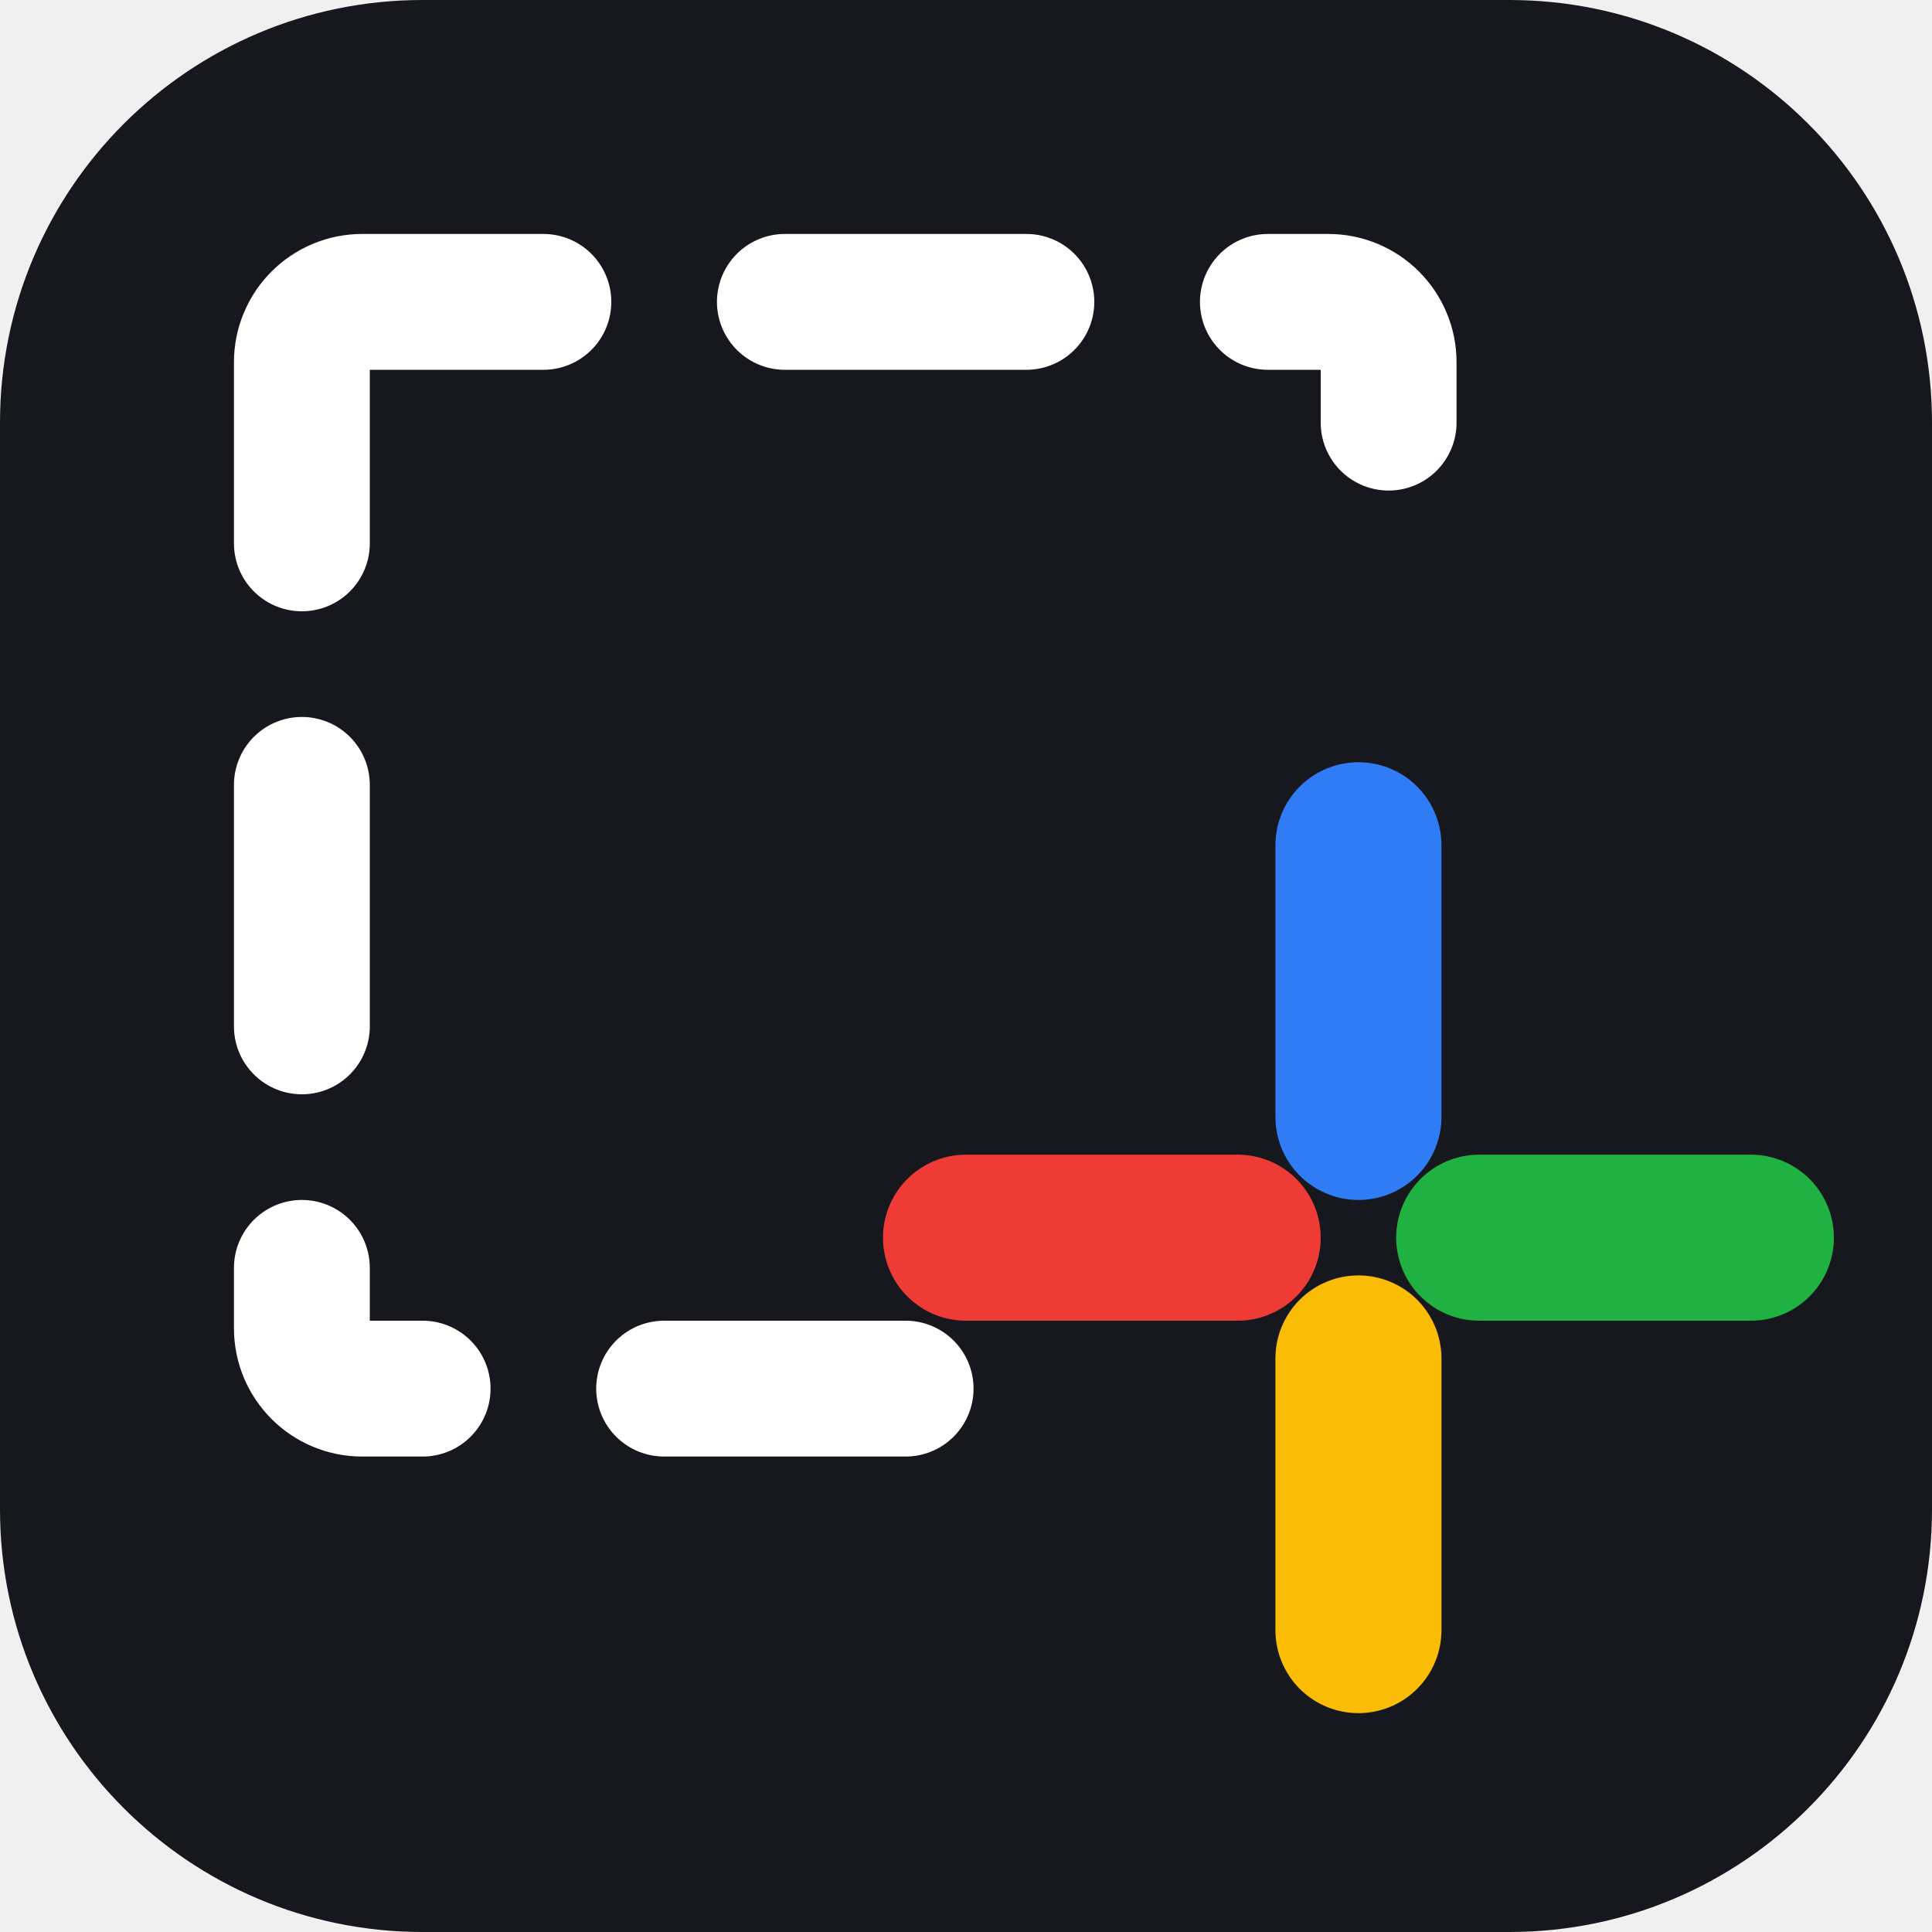
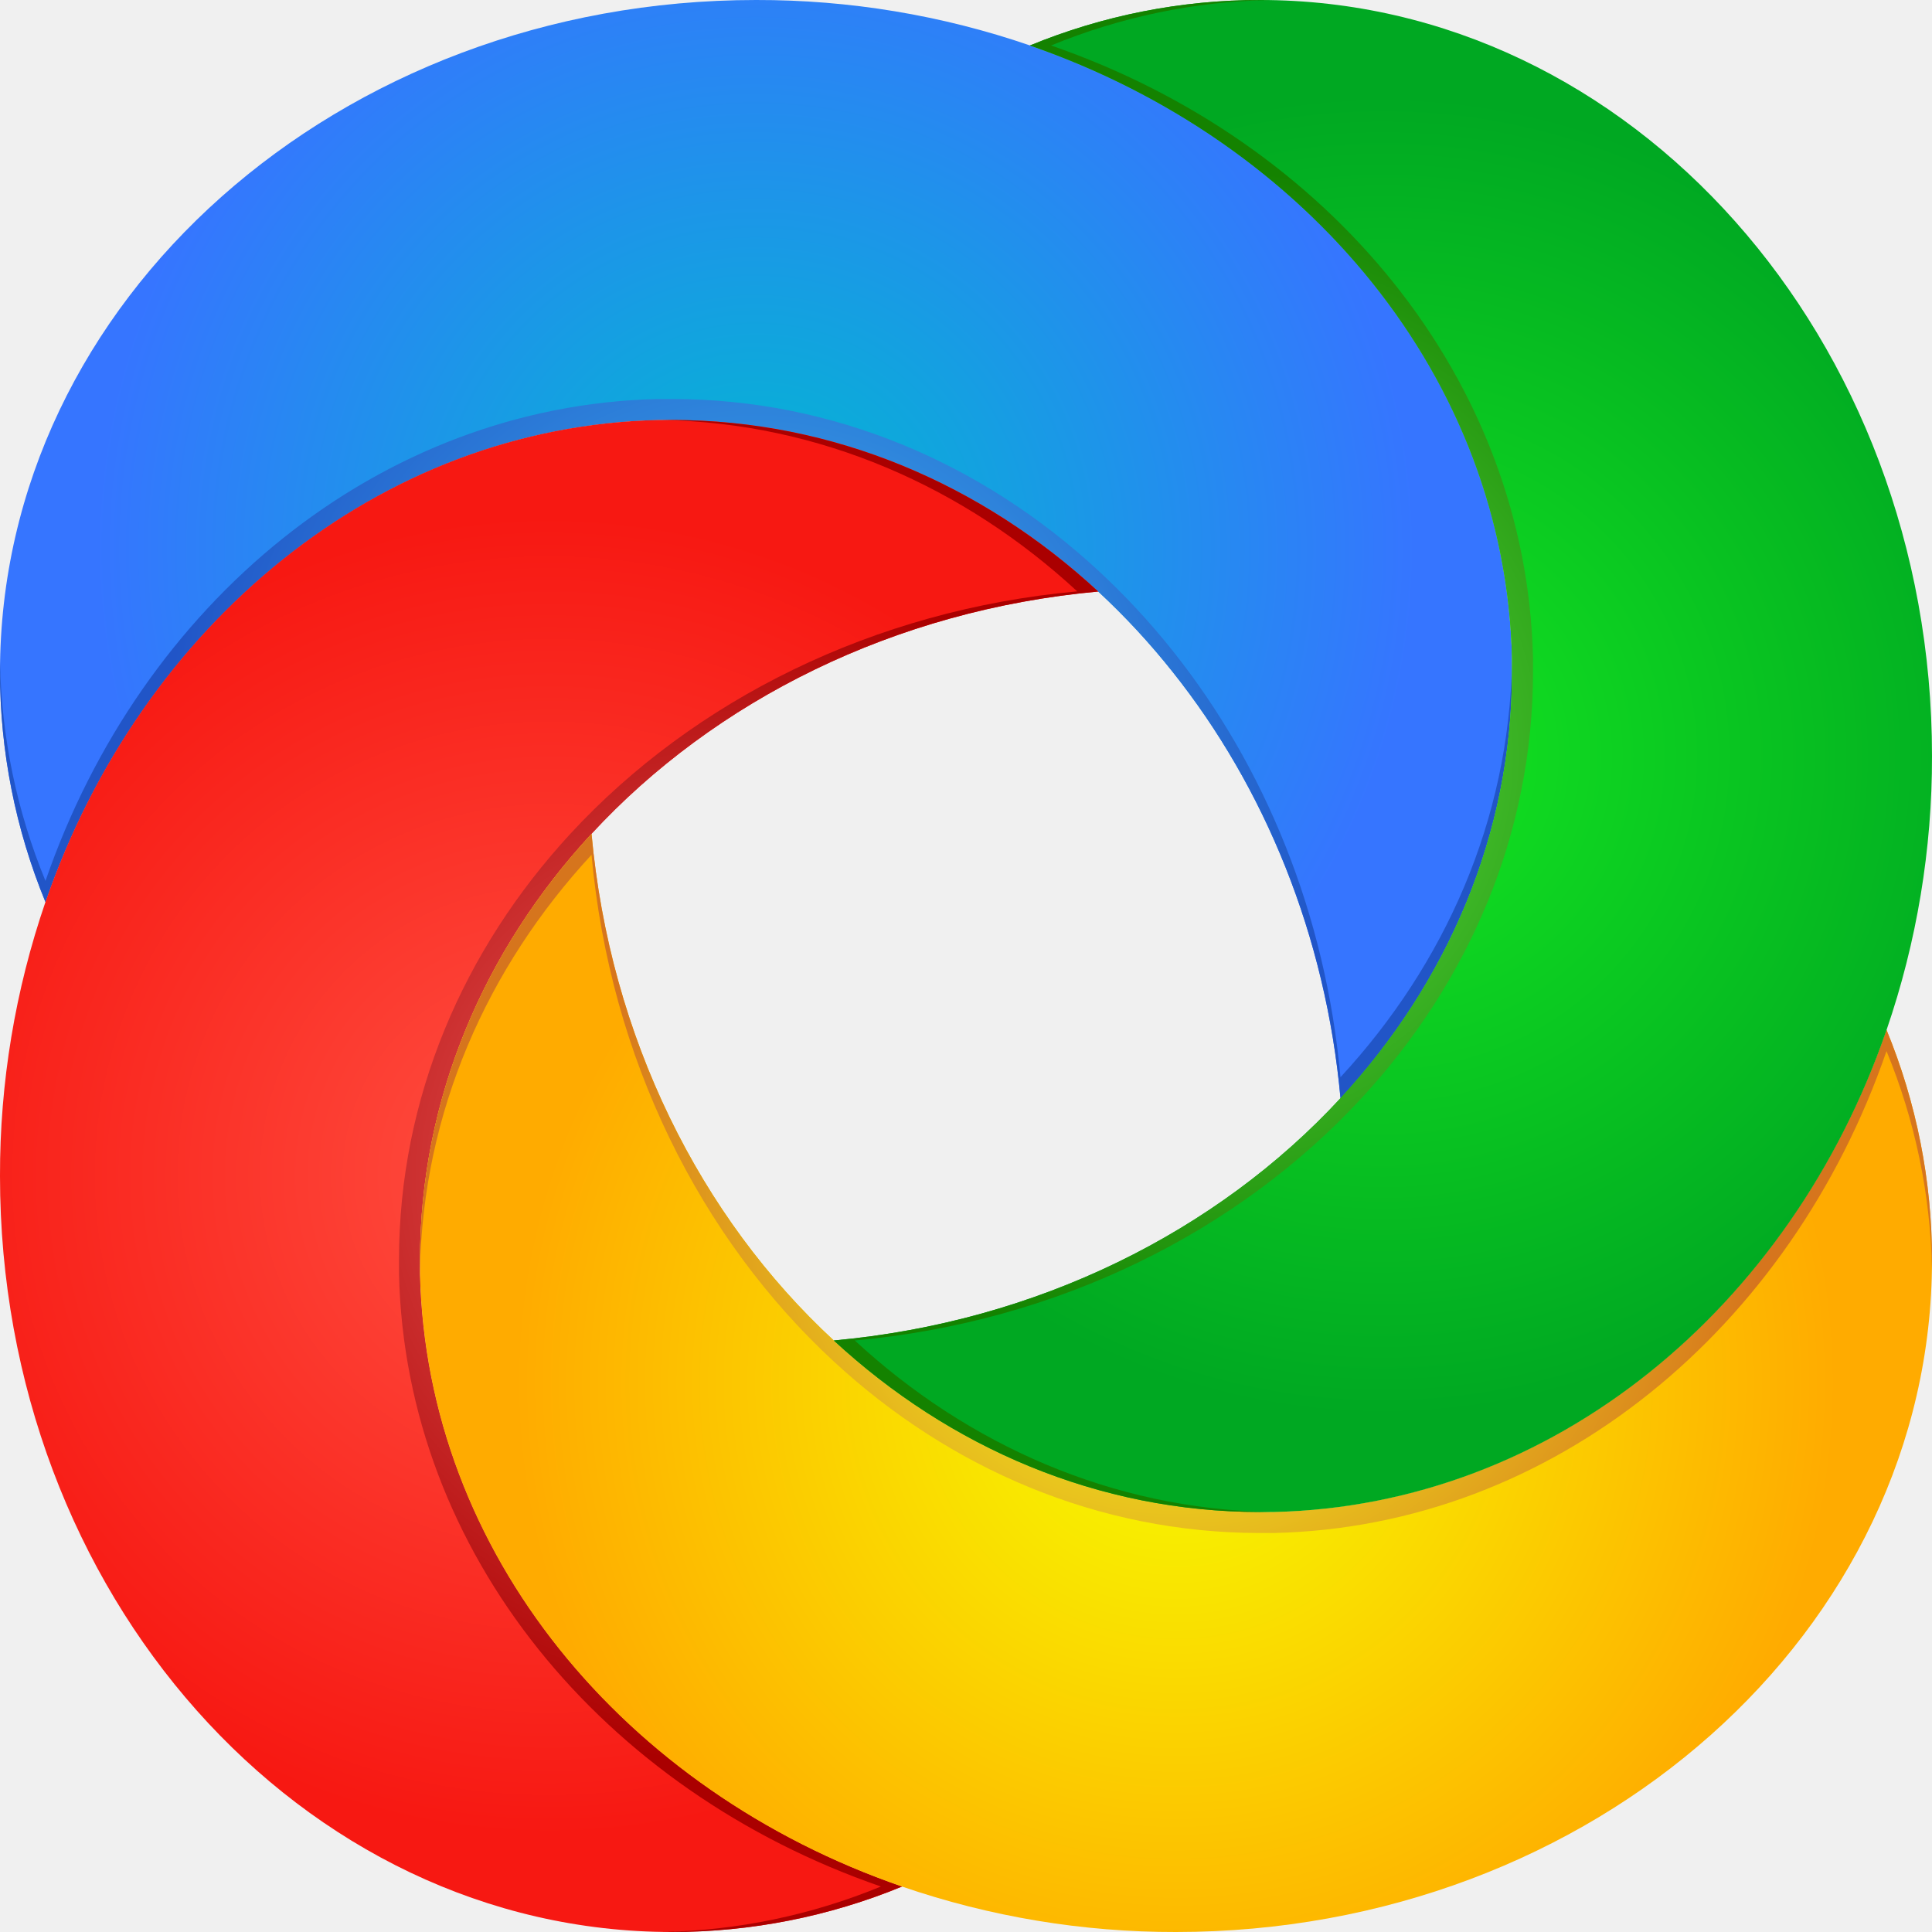
- <svg xmlns="http://www.w3.org/2000/svg" viewBox="0 0 64 64">
-   <rect width="64" height="64" rx="14" fill="#16181d" />
-   <path d="M10 18V12a2 2 0 0 1 2-2h6M26 10h8M42 10h2a2 2 0 0 1 2 2v2M10 26v8M10 42v2a2 2 0 0 0 2 2h2M22 46h8" fill="none" stroke="#ffffff" stroke-width="4.5" stroke-linecap="round" stroke-linejoin="round" />
-   <g fill="none" stroke-width="5.5" stroke-linecap="round">
-     <path d="M45 28v9" stroke="#2f7cf6" />
-     <path d="M49 41h9" stroke="#1fb141" />
-     <path d="M45 45v9" stroke="#fbbc05" />
-     <path d="M32 41h9" stroke="#ef3b36" />
-   </g>
+ <svg xmlns="http://www.w3.org/2000/svg" id="Layer_1" data-name="Layer 1" viewBox="0 0 460 460">
+   <defs>
+     <style>.cls-1{fill:url(#radial-gradient);}.cls-2{fill:url(#radial-gradient-2);}.cls-3{fill:url(#radial-gradient-3);}.cls-4{fill:url(#radial-gradient-4);}.cls-5{fill:url(#radial-gradient-5);}.cls-6{fill:url(#radial-gradient-6);}.cls-7{fill:url(#radial-gradient-7);}.cls-8{fill:url(#radial-gradient-8);}</style>
+     <radialGradient id="radial-gradient" cx="200" cy="-16032.74" r="157.31" gradientTransform="matrix(1, 0, 0, -1, 0, -15882)" gradientUnits="userSpaceOnUse">
+       <stop offset="0" stop-color="#00bacf" />
+       <stop offset="1" stop-color="#3675ff" />
+     </radialGradient>
+     <radialGradient id="radial-gradient-2" cx="200" cy="-16080.24" r="140.23" gradientTransform="matrix(1, 0, 0, -1, 0, -15882)" gradientUnits="userSpaceOnUse">
+       <stop offset="0.24" stop-color="#38a8eb" />
+       <stop offset="1" stop-color="#2155c7" />
+     </radialGradient>
+     <radialGradient id="radial-gradient-3" cx="150.74" cy="-16182" r="157.31" gradientTransform="matrix(1, 0, 0, -1, 0, -15882)" gradientUnits="userSpaceOnUse">
+       <stop offset="0" stop-color="#ff5042" />
+       <stop offset="1" stop-color="#f71812" />
+     </radialGradient>
+     <radialGradient id="radial-gradient-4" cx="198.24" cy="-16182" r="140.23" gradientTransform="matrix(1, 0, 0, -1, 0, -15882)" gradientUnits="userSpaceOnUse">
+       <stop offset="0.4" stop-color="#d94343" />
+       <stop offset="1" stop-color="#a00" />
+     </radialGradient>
+     <radialGradient id="radial-gradient-5" cx="300" cy="-16231.26" r="157.31" gradientTransform="matrix(1, 0, 0, -1, 0, -15882)" gradientUnits="userSpaceOnUse">
+       <stop offset="0" stop-color="#f6ff00" />
+       <stop offset="1" stop-color="#ffab00" />
+     </radialGradient>
+     <radialGradient id="radial-gradient-6" cx="300" cy="-16183.76" r="140.23" gradientTransform="matrix(1, 0, 0, -1, 0, -15882)" gradientUnits="userSpaceOnUse">
+       <stop offset="0.22" stop-color="#f7ff1e" />
+       <stop offset="1" stop-color="#d6751d" />
+     </radialGradient>
+     <radialGradient id="radial-gradient-7" cx="349.26" cy="-16082" r="157.31" gradientTransform="matrix(1, 0, 0, -1, 0, -15882)" gradientUnits="userSpaceOnUse">
+       <stop offset="0" stop-color="#14e620" />
+       <stop offset="1" stop-color="#00a822" />
+     </radialGradient>
+     <radialGradient id="radial-gradient-8" cx="301.76" cy="-16082" r="140.23" gradientTransform="matrix(1, 0, 0, -1, 0, -15882)" gradientUnits="userSpaceOnUse">
+       <stop offset="0.21" stop-color="#59d941" />
+       <stop offset="1" stop-color="#148200" />
+     </radialGradient>
+   </defs>
+   <path class="cls-1" d="M380,176.62c-1.55-66.46-48.68-123-114.74-145.79A199.47,199.47,0,0,0,200,20C100.59,20,20,91.63,20,180a143.93,143.93,0,0,0,10.83,54.79C53.67,168.73,110.16,121.6,176.62,120c1.12,0,2.25,0,3.38,0,38.52,0,73.87,15.32,101.48,40.84A171.24,171.24,0,0,1,299.22,180c21.92,27.53,36.42,62.7,39.95,101.53C364.68,253.87,380,218.52,380,180,380,178.87,380,177.75,380,176.62Z" transform="translate(-20 -20)" />
+   <path class="cls-2" d="M339.16,276.48c-3.53-38.83-18-74-39.95-101.53a171.24,171.24,0,0,0-17.73-19.11C253.87,130.32,218.52,115,180,115c-1.13,0-2.25,0-3.38,0-66.46,1.55-123,48.68-145.79,114.74A144,144,0,0,1,20,177.67c0,0.78,0,1.55,0,2.33a143.93,143.93,0,0,0,10.83,54.79C53.67,168.73,110.16,121.6,176.62,120c1.12,0,2.25,0,3.38,0,38.52,0,73.87,15.32,101.48,40.84A171.24,171.24,0,0,1,299.22,180c21.92,27.53,36.42,62.7,39.95,101.53C364.68,253.87,380,218.52,380,180c0-.78,0-1.55,0-2.33C379.28,215.16,364.09,249.51,339.16,276.48Z" transform="translate(-20 -20)" />
+   <path class="cls-3" d="M120,323.38c0-1.12,0-2.25,0-3.38,0-38.52,15.32-73.87,40.84-101.48,29.33-31.74,72.13-53.27,120.64-57.68C253.87,135.32,218.52,120,180,120c-1.13,0-2.25,0-3.38,0-66.46,1.55-123,48.68-145.79,114.74A199.47,199.47,0,0,0,20,300c0,99.41,71.63,180,160,180a143.93,143.93,0,0,0,54.79-10.83C168.73,446.33,121.6,389.84,120,323.38Z" transform="translate(-20 -20)" />
+   <path class="cls-4" d="M120,323.38c0-1.12,0-2.25,0-3.38,0-38.52,15.32-73.87,40.84-101.48,29.33-31.74,72.13-53.27,120.64-57.68C253.87,135.32,218.52,120,180,120c-0.78,0-1.55,0-2.33,0,37.49,0.69,71.84,15.88,98.81,40.8-48.51,4.41-91.31,25.94-120.64,57.68C130.32,246.13,115,281.48,115,320c0,1.13,0,2.25,0,3.38,1.55,66.46,48.68,123,114.74,145.79A144,144,0,0,1,177.67,480c0.78,0,1.55,0,2.33,0a143.93,143.93,0,0,0,54.79-10.83C168.73,446.33,121.6,389.84,120,323.38Z" transform="translate(-20 -20)" />
+   <path class="cls-5" d="M469.17,265.21C446.33,331.27,389.84,378.4,323.38,380c-1.12,0-2.25,0-3.38,0-38.52,0-73.87-15.32-101.48-40.84-31.74-29.33-53.27-72.13-57.68-120.64C135.32,246.13,120,281.48,120,320c0,1.13,0,2.25,0,3.38,1.55,66.46,48.68,123,114.74,145.79A199.47,199.47,0,0,0,300,480c99.41,0,180-71.63,180-160A143.93,143.93,0,0,0,469.17,265.21Z" transform="translate(-20 -20)" />
+   <path class="cls-6" d="M160.84,223.52c4.41,48.51,25.94,91.31,57.68,120.64C246.13,369.68,281.48,385,320,385c1.13,0,2.25,0,3.38,0,66.46-1.55,123-48.68,145.79-114.74A144,144,0,0,1,480,322.33c0-.78,0-1.55,0-2.33a143.93,143.93,0,0,0-10.83-54.79C446.33,331.27,389.84,378.4,323.38,380c-1.12,0-2.25,0-3.38,0-38.52,0-73.87-15.32-101.48-40.84-31.74-29.33-53.27-72.13-57.68-120.64C135.32,246.13,120,281.48,120,320c0,0.78,0,1.55,0,2.33C120.72,284.84,135.91,250.49,160.84,223.52Z" transform="translate(-20 -20)" />
+   <path class="cls-7" d="M320,20a143.93,143.93,0,0,0-54.79,10.83C331.27,53.67,378.4,110.16,380,176.62c0,1.12,0,2.25,0,3.38,0,38.52-15.32,73.87-40.84,101.48-29.33,31.74-72.13,53.27-120.64,57.68C246.13,364.68,281.48,380,320,380c1.13,0,2.25,0,3.38,0,66.46-1.55,123-48.68,145.79-114.74A199.47,199.47,0,0,0,480,200C480,100.59,408.37,20,320,20Z" transform="translate(-20 -20)" />
+   <path class="cls-8" d="M223.52,339.16c48.51-4.41,91.31-25.94,120.64-57.68C369.68,253.87,385,218.52,385,180c0-1.13,0-2.25,0-3.38-1.55-66.46-48.68-123-114.74-145.79A144,144,0,0,1,322.33,20c-0.78,0-1.55,0-2.33,0a143.93,143.93,0,0,0-54.79,10.83C331.27,53.67,378.4,110.16,380,176.62c0,1.12,0,2.25,0,3.38,0,38.52-15.32,73.87-40.84,101.48-29.33,31.74-72.13,53.27-120.64,57.68C246.13,364.68,281.48,380,320,380c0.78,0,1.55,0,2.33,0C284.84,379.28,250.49,364.09,223.52,339.16Z" transform="translate(-20 -20)" />
</svg>
